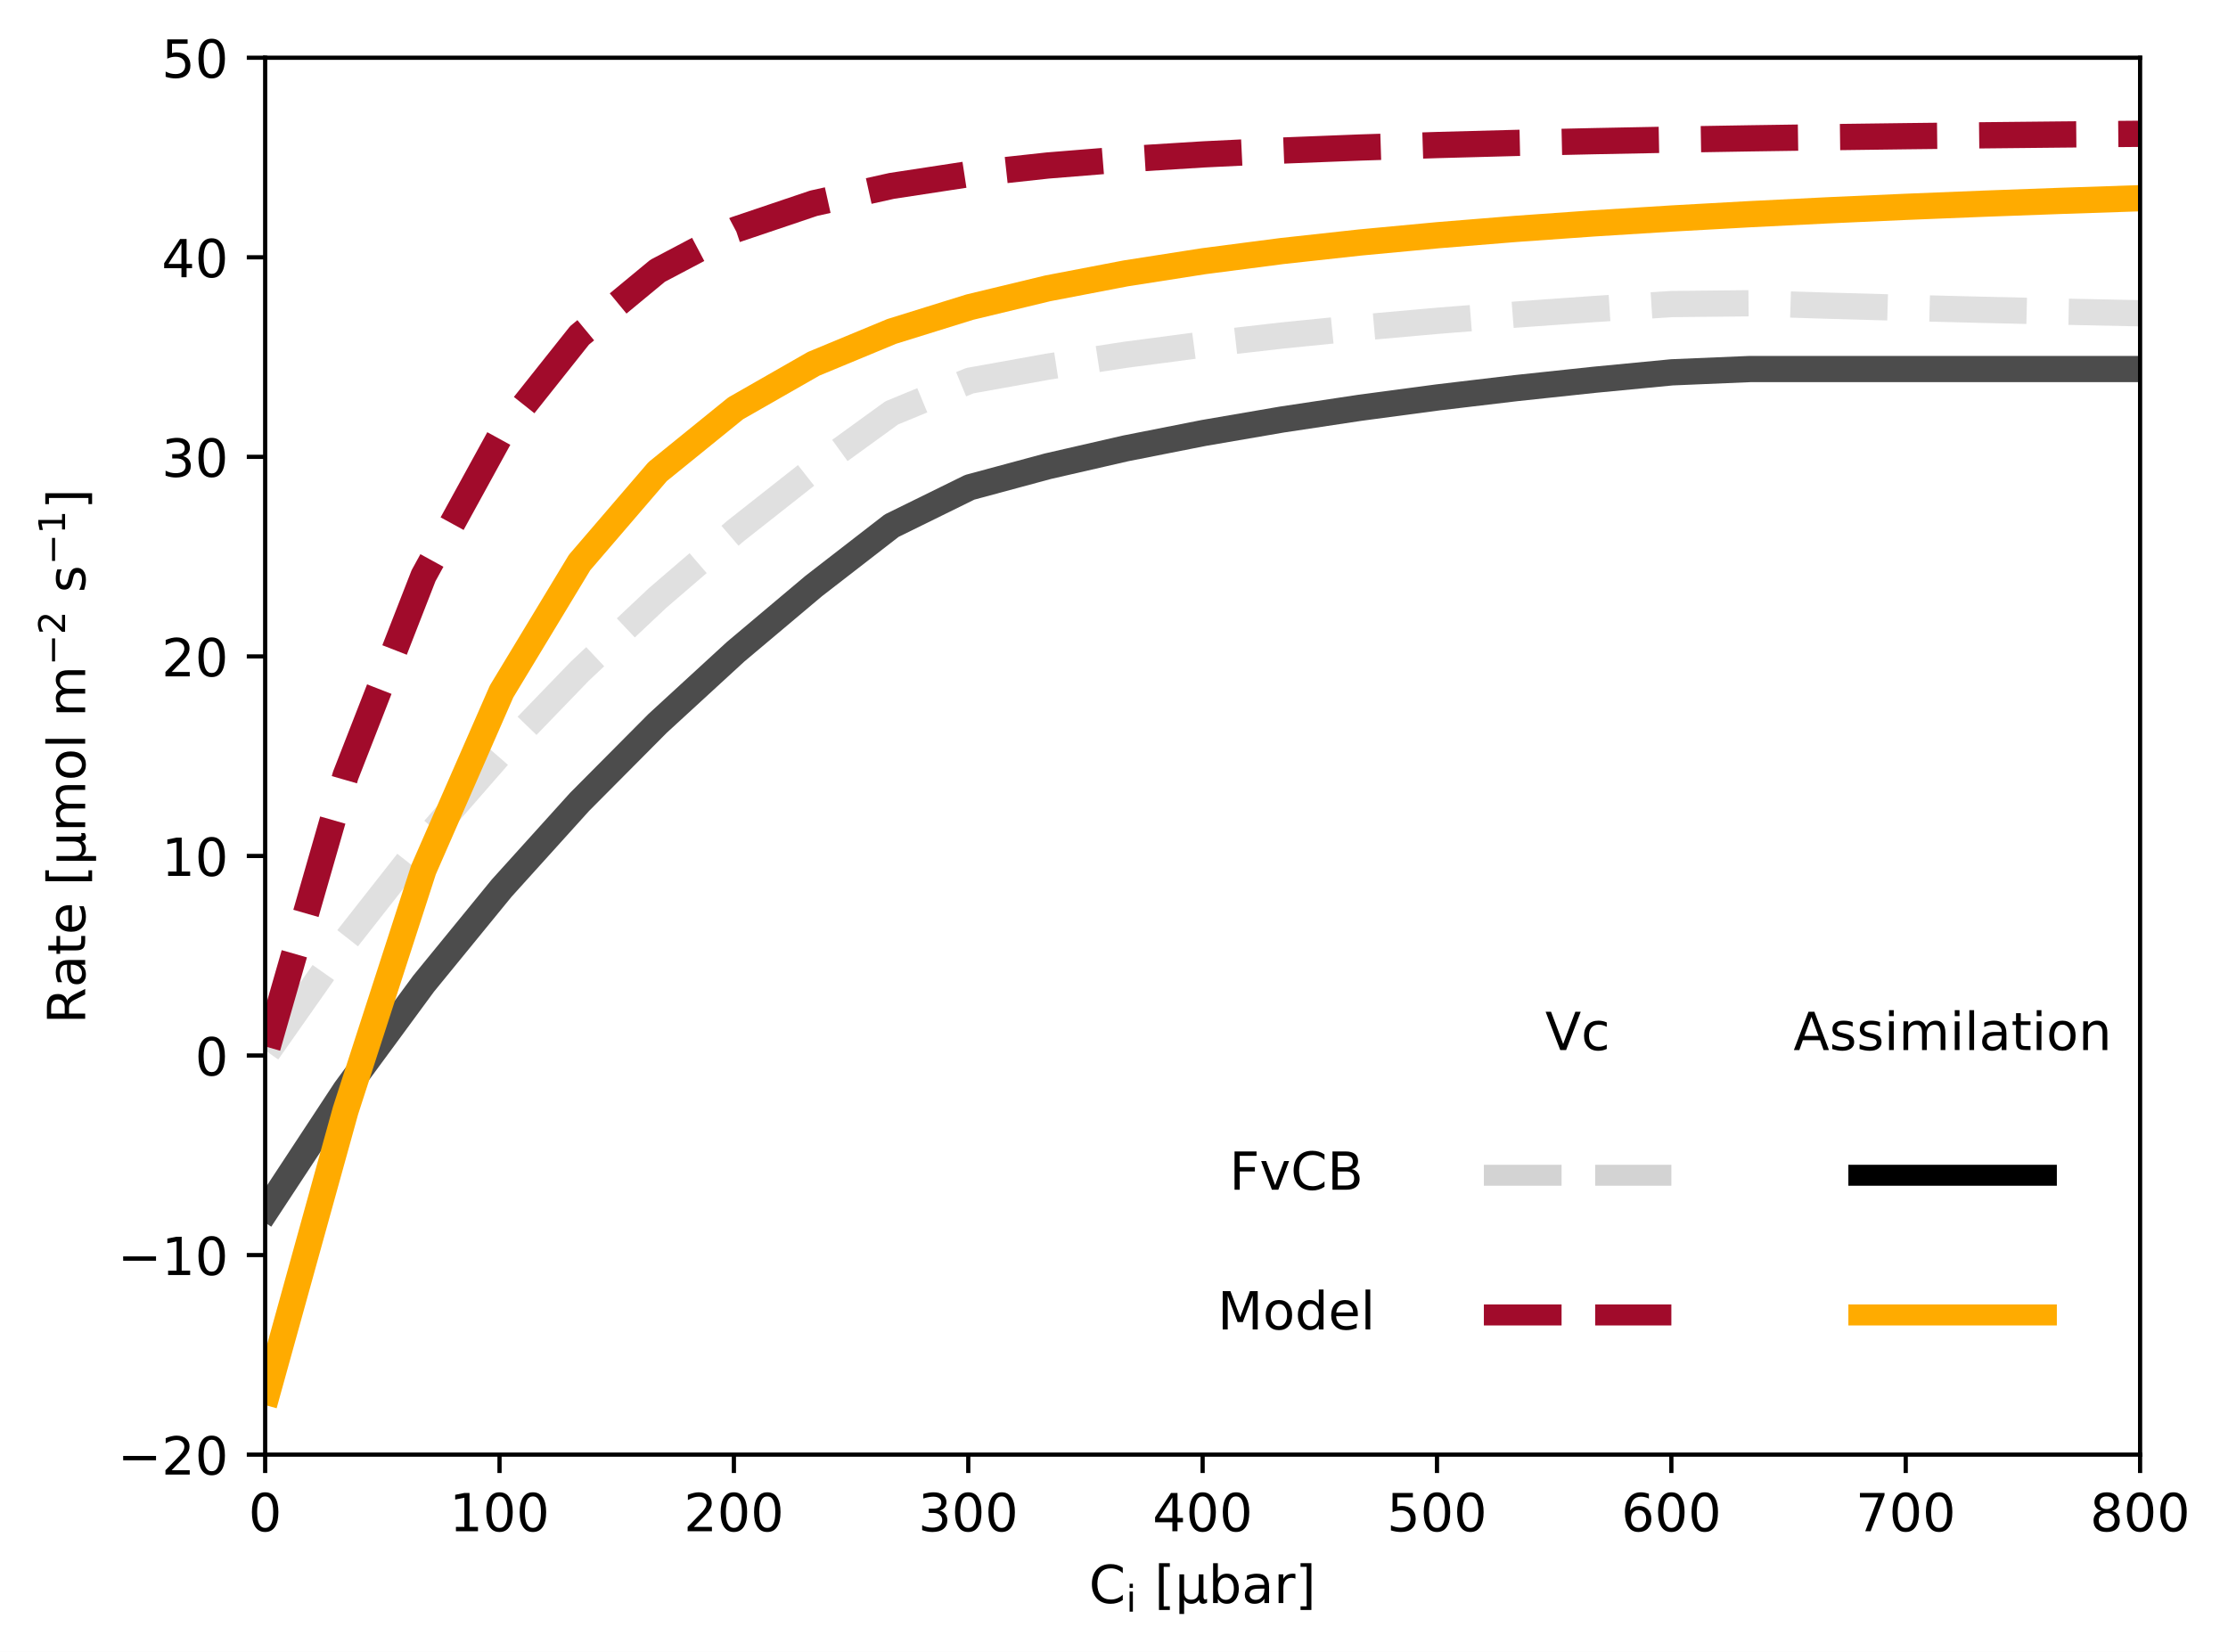
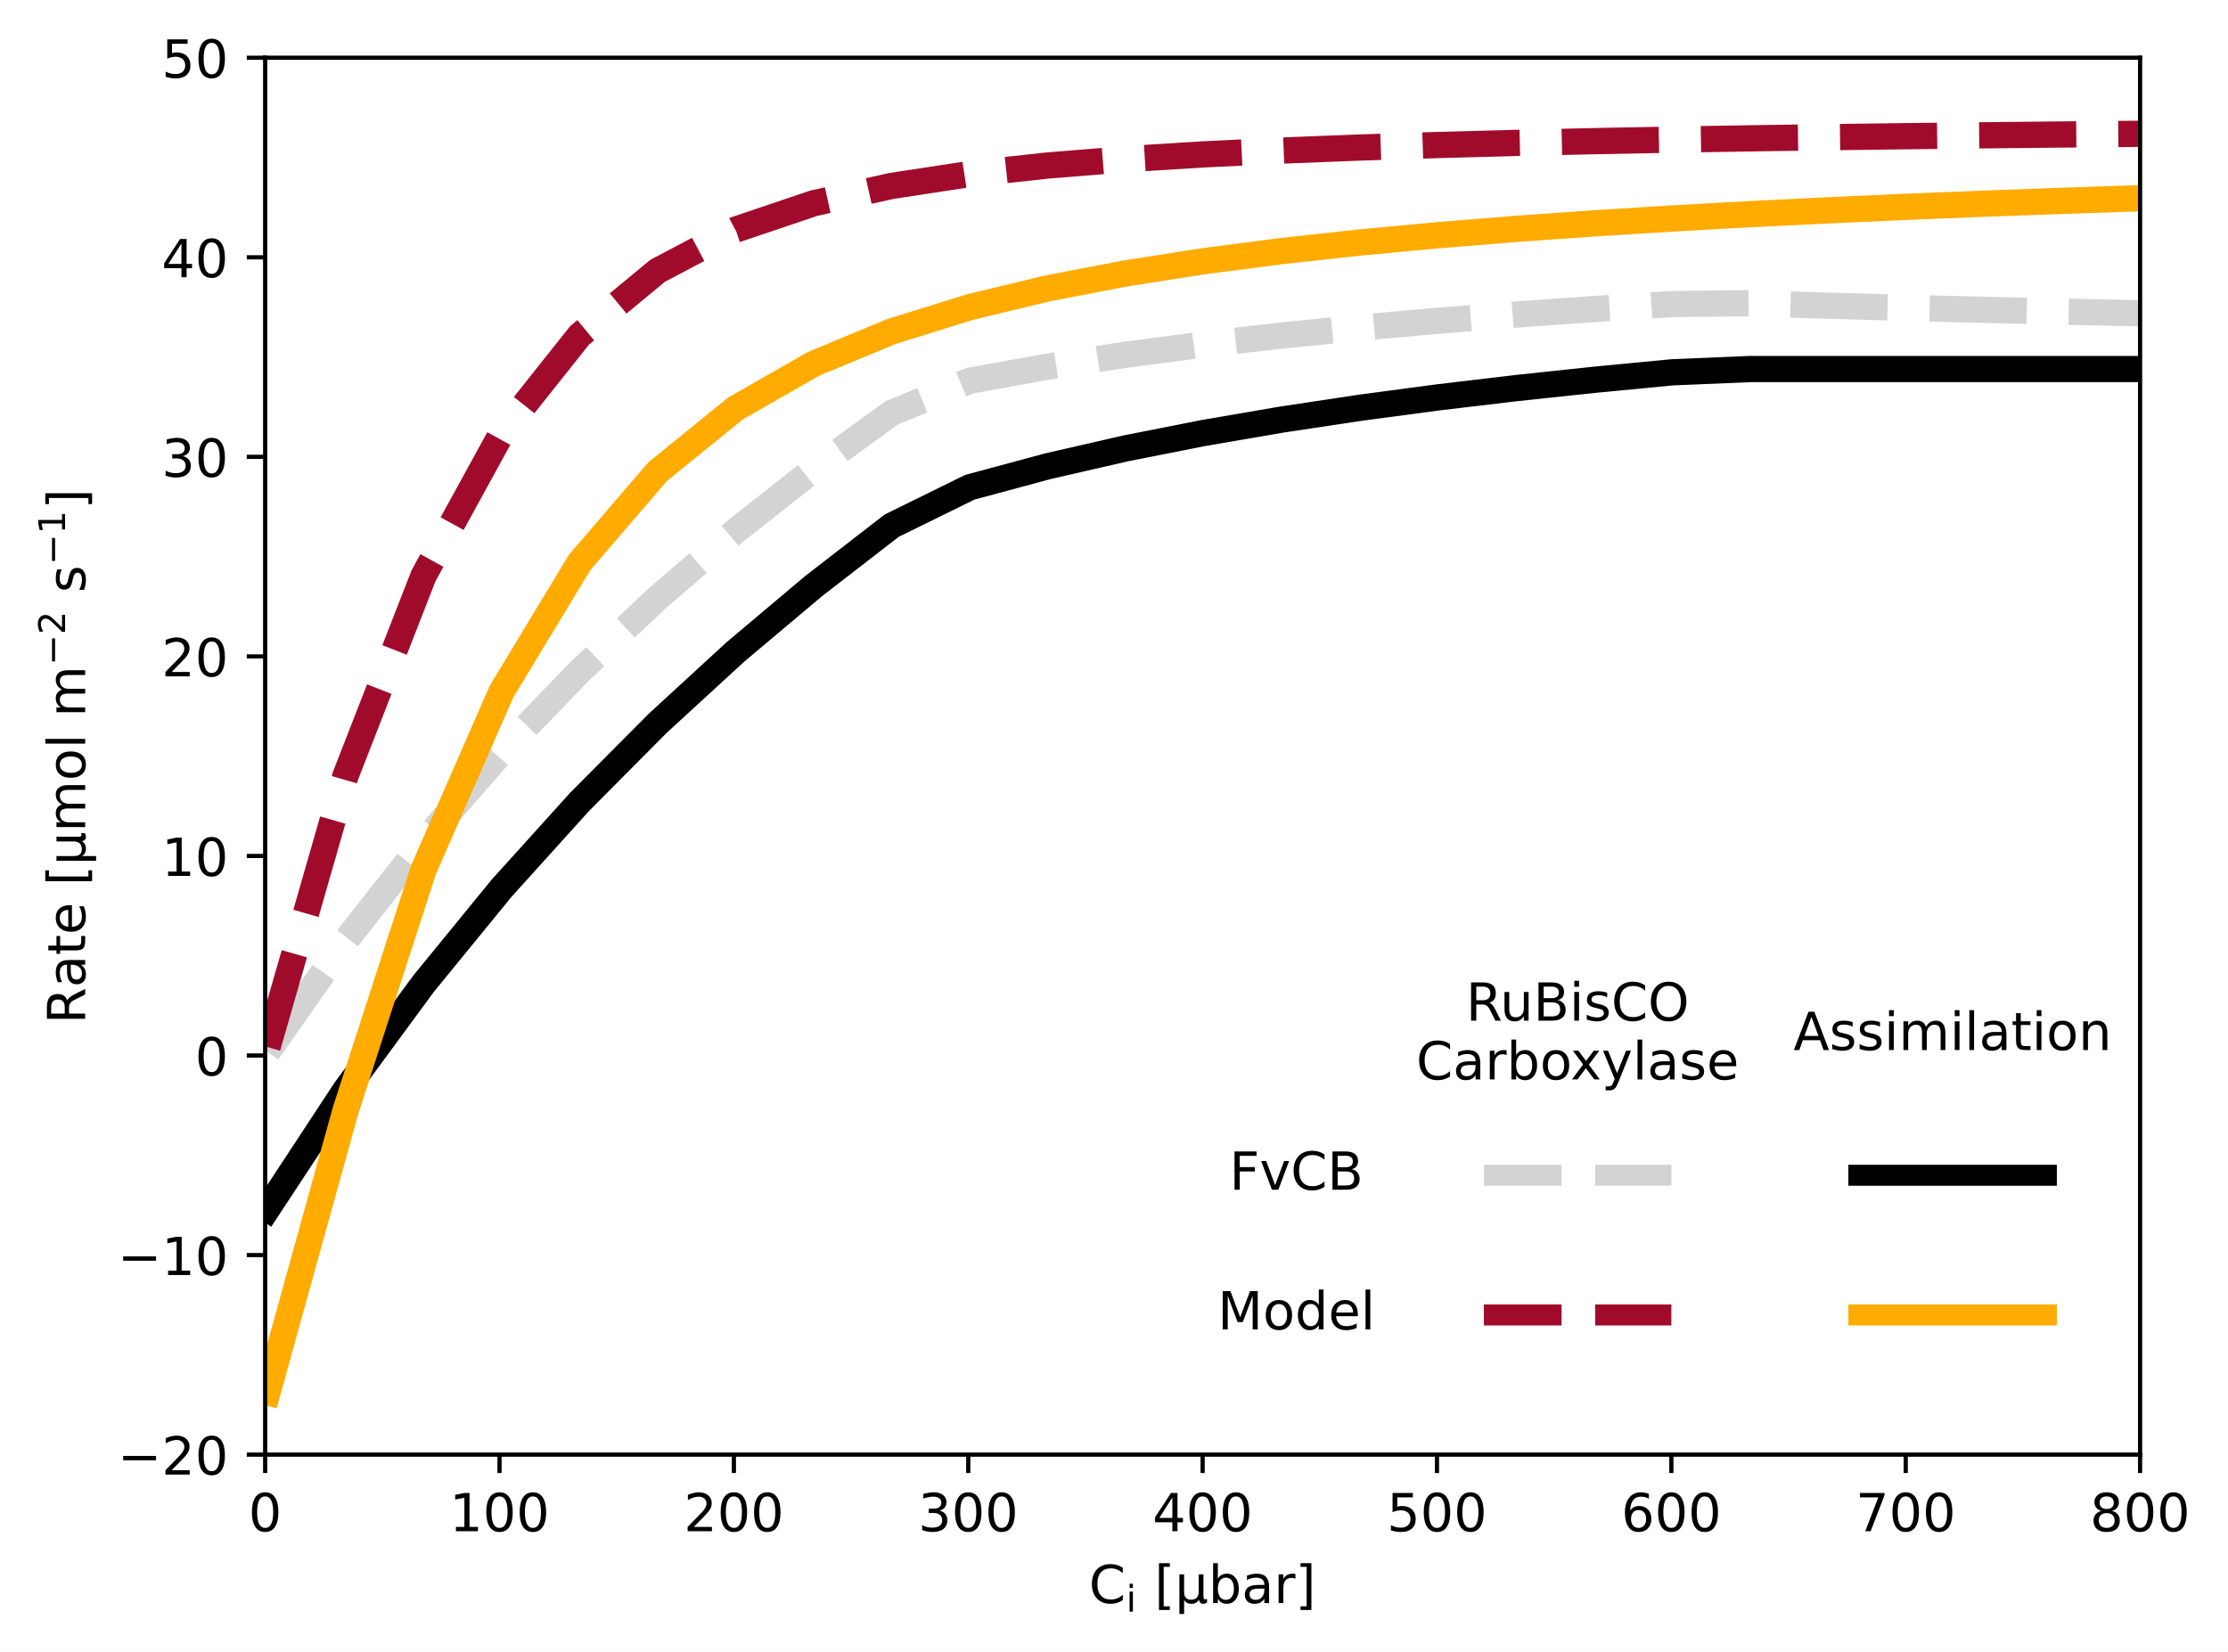
<svg xmlns="http://www.w3.org/2000/svg" xmlns:xlink="http://www.w3.org/1999/xlink" width="424.368pt" height="314.689pt" viewBox="0 0 424.368 314.689" version="1.1">
  <defs>
    <style type="text/css">*{stroke-linejoin: round; stroke-linecap: butt}</style>
  </defs>
  <g id="figure_1">
    <g id="patch_1">
      <path d="M 0 314.689  L 424.368 314.689  L 424.368 0  L 0 0  z " style="fill: #ffffff" />
    </g>
    <g id="axes_1">
      <g id="patch_2">
        <path d="M 50.505 277.111  L 407.625 277.111  L 407.625 10.999  L 50.505 10.999  z " style="fill: #ffffff" />
      </g>
      <g id="matplotlib.axis_1">
        <g id="xtick_1">
          <g id="line2d_1">
            <defs>
-               <path id="m1a1d7118ed" d="M 0 0  L 0 3.5  " style="stroke: #000000; stroke-width: 0.8" />
+               <path id="mf75a81e2a9" d="M 0 0  L 0 3.5  " style="stroke: #000000; stroke-width: 0.8" />
            </defs>
            <g>
-               <use xlink:href="#m1a1d7118ed" x="50.505" y="277.111" style="stroke: #000000; stroke-width: 0.8" />
+               <use xlink:href="#mf75a81e2a9" x="50.505" y="277.111" style="stroke: #000000; stroke-width: 0.8" />
            </g>
          </g>
          <g id="text_1">
            <g transform="translate(47.32344 291.7097) scale(0.1 -0.1)">
              <defs>
                <path id="DejaVuSans-30" d="M 2034 4250  Q 1547 4250 1301 3770  Q 1056 3291 1056 2328  Q 1056 1369 1301 889  Q 1547 409 2034 409  Q 2525 409 2770 889  Q 3016 1369 3016 2328  Q 3016 3291 2770 3770  Q 2525 4250 2034 4250  z M 2034 4750  Q 2819 4750 3233 4129  Q 3647 3509 3647 2328  Q 3647 1150 3233 529  Q 2819 -91 2034 -91  Q 1250 -91 836 529  Q 422 1150 422 2328  Q 422 3509 836 4129  Q 1250 4750 2034 4750  z " transform="scale(0.015625)" />
              </defs>
              <use xlink:href="#DejaVuSans-30" />
            </g>
          </g>
        </g>
        <g id="xtick_2">
          <g id="line2d_2">
            <g>
-               <use xlink:href="#m1a1d7118ed" x="95.145" y="277.111" style="stroke: #000000; stroke-width: 0.8" />
+               <use xlink:href="#mf75a81e2a9" x="95.145" y="277.111" style="stroke: #000000; stroke-width: 0.8" />
            </g>
          </g>
          <g id="text_2">
            <g transform="translate(85.60094 291.7097) scale(0.1 -0.1)">
              <defs>
                <path id="DejaVuSans-31" d="M 794 531  L 1825 531  L 1825 4091  L 703 3866  L 703 4441  L 1819 4666  L 2450 4666  L 2450 531  L 3481 531  L 3481 0  L 794 0  L 794 531  z " transform="scale(0.015625)" />
              </defs>
              <use xlink:href="#DejaVuSans-31" />
              <use xlink:href="#DejaVuSans-30" transform="translate(63.62305 0)" />
              <use xlink:href="#DejaVuSans-30" transform="translate(127.2461 0)" />
            </g>
          </g>
        </g>
        <g id="xtick_3">
          <g id="line2d_3">
            <g>
-               <use xlink:href="#m1a1d7118ed" x="139.785" y="277.111" style="stroke: #000000; stroke-width: 0.8" />
+               <use xlink:href="#mf75a81e2a9" x="139.785" y="277.111" style="stroke: #000000; stroke-width: 0.8" />
            </g>
          </g>
          <g id="text_3">
            <g transform="translate(130.2409 291.7097) scale(0.1 -0.1)">
              <defs>
                <path id="DejaVuSans-32" d="M 1228 531  L 3431 531  L 3431 0  L 469 0  L 469 531  Q 828 903 1448 1529  Q 2069 2156 2228 2338  Q 2531 2678 2651 2914  Q 2772 3150 2772 3378  Q 2772 3750 2511 3984  Q 2250 4219 1831 4219  Q 1534 4219 1204 4116  Q 875 4013 500 3803  L 500 4441  Q 881 4594 1212 4672  Q 1544 4750 1819 4750  Q 2544 4750 2975 4387  Q 3406 4025 3406 3419  Q 3406 3131 3298 2873  Q 3191 2616 2906 2266  Q 2828 2175 2409 1742  Q 1991 1309 1228 531  z " transform="scale(0.015625)" />
              </defs>
              <use xlink:href="#DejaVuSans-32" />
              <use xlink:href="#DejaVuSans-30" transform="translate(63.62305 0)" />
              <use xlink:href="#DejaVuSans-30" transform="translate(127.2461 0)" />
            </g>
          </g>
        </g>
        <g id="xtick_4">
          <g id="line2d_4">
            <g>
-               <use xlink:href="#m1a1d7118ed" x="184.425" y="277.111" style="stroke: #000000; stroke-width: 0.8" />
+               <use xlink:href="#mf75a81e2a9" x="184.425" y="277.111" style="stroke: #000000; stroke-width: 0.8" />
            </g>
          </g>
          <g id="text_4">
            <g transform="translate(174.8809 291.7097) scale(0.1 -0.1)">
              <defs>
                <path id="DejaVuSans-33" d="M 2597 2516  Q 3050 2419 3304 2112  Q 3559 1806 3559 1356  Q 3559 666 3084 287  Q 2609 -91 1734 -91  Q 1441 -91 1130 -33  Q 819 25 488 141  L 488 750  Q 750 597 1062 519  Q 1375 441 1716 441  Q 2309 441 2620 675  Q 2931 909 2931 1356  Q 2931 1769 2642 2001  Q 2353 2234 1838 2234  L 1294 2234  L 1294 2753  L 1863 2753  Q 2328 2753 2575 2939  Q 2822 3125 2822 3475  Q 2822 3834 2567 4026  Q 2313 4219 1838 4219  Q 1578 4219 1281 4162  Q 984 4106 628 3988  L 628 4550  Q 988 4650 1302 4700  Q 1616 4750 1894 4750  Q 2613 4750 3031 4423  Q 3450 4097 3450 3541  Q 3450 3153 3228 2886  Q 3006 2619 2597 2516  z " transform="scale(0.015625)" />
              </defs>
              <use xlink:href="#DejaVuSans-33" />
              <use xlink:href="#DejaVuSans-30" transform="translate(63.62305 0)" />
              <use xlink:href="#DejaVuSans-30" transform="translate(127.2461 0)" />
            </g>
          </g>
        </g>
        <g id="xtick_5">
          <g id="line2d_5">
            <g>
-               <use xlink:href="#m1a1d7118ed" x="229.065" y="277.111" style="stroke: #000000; stroke-width: 0.8" />
+               <use xlink:href="#mf75a81e2a9" x="229.065" y="277.111" style="stroke: #000000; stroke-width: 0.8" />
            </g>
          </g>
          <g id="text_5">
            <g transform="translate(219.5209 291.7097) scale(0.1 -0.1)">
              <defs>
                <path id="DejaVuSans-34" d="M 2419 4116  L 825 1625  L 2419 1625  L 2419 4116  z M 2253 4666  L 3047 4666  L 3047 1625  L 3713 1625  L 3713 1100  L 3047 1100  L 3047 0  L 2419 0  L 2419 1100  L 313 1100  L 313 1709  L 2253 4666  z " transform="scale(0.015625)" />
              </defs>
              <use xlink:href="#DejaVuSans-34" />
              <use xlink:href="#DejaVuSans-30" transform="translate(63.62305 0)" />
              <use xlink:href="#DejaVuSans-30" transform="translate(127.2461 0)" />
            </g>
          </g>
        </g>
        <g id="xtick_6">
          <g id="line2d_6">
            <g>
-               <use xlink:href="#m1a1d7118ed" x="273.705" y="277.111" style="stroke: #000000; stroke-width: 0.8" />
+               <use xlink:href="#mf75a81e2a9" x="273.705" y="277.111" style="stroke: #000000; stroke-width: 0.8" />
            </g>
          </g>
          <g id="text_6">
            <g transform="translate(264.1609 291.7097) scale(0.1 -0.1)">
              <defs>
                <path id="DejaVuSans-35" d="M 691 4666  L 3169 4666  L 3169 4134  L 1269 4134  L 1269 2991  Q 1406 3038 1543 3061  Q 1681 3084 1819 3084  Q 2600 3084 3056 2656  Q 3513 2228 3513 1497  Q 3513 744 3044 326  Q 2575 -91 1722 -91  Q 1428 -91 1123 -41  Q 819 9 494 109  L 494 744  Q 775 591 1075 516  Q 1375 441 1709 441  Q 2250 441 2565 725  Q 2881 1009 2881 1497  Q 2881 1984 2565 2268  Q 2250 2553 1709 2553  Q 1456 2553 1204 2497  Q 953 2441 691 2322  L 691 4666  z " transform="scale(0.015625)" />
              </defs>
              <use xlink:href="#DejaVuSans-35" />
              <use xlink:href="#DejaVuSans-30" transform="translate(63.62305 0)" />
              <use xlink:href="#DejaVuSans-30" transform="translate(127.2461 0)" />
            </g>
          </g>
        </g>
        <g id="xtick_7">
          <g id="line2d_7">
            <g>
-               <use xlink:href="#m1a1d7118ed" x="318.345" y="277.111" style="stroke: #000000; stroke-width: 0.8" />
+               <use xlink:href="#mf75a81e2a9" x="318.345" y="277.111" style="stroke: #000000; stroke-width: 0.8" />
            </g>
          </g>
          <g id="text_7">
            <g transform="translate(308.8009 291.7097) scale(0.1 -0.1)">
              <defs>
                <path id="DejaVuSans-36" d="M 2113 2584  Q 1688 2584 1439 2293  Q 1191 2003 1191 1497  Q 1191 994 1439 701  Q 1688 409 2113 409  Q 2538 409 2786 701  Q 3034 994 3034 1497  Q 3034 2003 2786 2293  Q 2538 2584 2113 2584  z M 3366 4563  L 3366 3988  Q 3128 4100 2886 4159  Q 2644 4219 2406 4219  Q 1781 4219 1451 3797  Q 1122 3375 1075 2522  Q 1259 2794 1537 2939  Q 1816 3084 2150 3084  Q 2853 3084 3261 2657  Q 3669 2231 3669 1497  Q 3669 778 3244 343  Q 2819 -91 2113 -91  Q 1303 -91 875 529  Q 447 1150 447 2328  Q 447 3434 972 4092  Q 1497 4750 2381 4750  Q 2619 4750 2861 4703  Q 3103 4656 3366 4563  z " transform="scale(0.015625)" />
              </defs>
              <use xlink:href="#DejaVuSans-36" />
              <use xlink:href="#DejaVuSans-30" transform="translate(63.62305 0)" />
              <use xlink:href="#DejaVuSans-30" transform="translate(127.2461 0)" />
            </g>
          </g>
        </g>
        <g id="xtick_8">
          <g id="line2d_8">
            <g>
-               <use xlink:href="#m1a1d7118ed" x="362.985" y="277.111" style="stroke: #000000; stroke-width: 0.8" />
+               <use xlink:href="#mf75a81e2a9" x="362.985" y="277.111" style="stroke: #000000; stroke-width: 0.8" />
            </g>
          </g>
          <g id="text_8">
            <g transform="translate(353.4409 291.7097) scale(0.1 -0.1)">
              <defs>
                <path id="DejaVuSans-37" d="M 525 4666  L 3525 4666  L 3525 4397  L 1831 0  L 1172 0  L 2766 4134  L 525 4134  L 525 4666  z " transform="scale(0.015625)" />
              </defs>
              <use xlink:href="#DejaVuSans-37" />
              <use xlink:href="#DejaVuSans-30" transform="translate(63.62305 0)" />
              <use xlink:href="#DejaVuSans-30" transform="translate(127.2461 0)" />
            </g>
          </g>
        </g>
        <g id="xtick_9">
          <g id="line2d_9">
            <g>
-               <use xlink:href="#m1a1d7118ed" x="407.625" y="277.111" style="stroke: #000000; stroke-width: 0.8" />
+               <use xlink:href="#mf75a81e2a9" x="407.625" y="277.111" style="stroke: #000000; stroke-width: 0.8" />
            </g>
          </g>
          <g id="text_9">
            <g transform="translate(398.0809 291.7097) scale(0.1 -0.1)">
              <defs>
                <path id="DejaVuSans-38" d="M 2034 2216  Q 1584 2216 1326 1975  Q 1069 1734 1069 1313  Q 1069 891 1326 650  Q 1584 409 2034 409  Q 2484 409 2743 651  Q 3003 894 3003 1313  Q 3003 1734 2745 1975  Q 2488 2216 2034 2216  z M 1403 2484  Q 997 2584 770 2862  Q 544 3141 544 3541  Q 544 4100 942 4425  Q 1341 4750 2034 4750  Q 2731 4750 3128 4425  Q 3525 4100 3525 3541  Q 3525 3141 3298 2862  Q 3072 2584 2669 2484  Q 3125 2378 3379 2068  Q 3634 1759 3634 1313  Q 3634 634 3220 271  Q 2806 -91 2034 -91  Q 1263 -91 848 271  Q 434 634 434 1313  Q 434 1759 690 2068  Q 947 2378 1403 2484  z M 1172 3481  Q 1172 3119 1398 2916  Q 1625 2713 2034 2713  Q 2441 2713 2670 2916  Q 2900 3119 2900 3481  Q 2900 3844 2670 4047  Q 2441 4250 2034 4250  Q 1625 4250 1398 4047  Q 1172 3844 1172 3481  z " transform="scale(0.015625)" />
              </defs>
              <use xlink:href="#DejaVuSans-38" />
              <use xlink:href="#DejaVuSans-30" transform="translate(63.62305 0)" />
              <use xlink:href="#DejaVuSans-30" transform="translate(127.2461 0)" />
            </g>
          </g>
        </g>
        <g id="text_10">
          <g transform="translate(207.4147 305.3893) scale(0.1 -0.1)">
            <defs>
              <path id="DejaVuSans-43" d="M 4122 4306  L 4122 3641  Q 3803 3938 3442 4084  Q 3081 4231 2675 4231  Q 1875 4231 1450 3742  Q 1025 3253 1025 2328  Q 1025 1406 1450 917  Q 1875 428 2675 428  Q 3081 428 3442 575  Q 3803 722 4122 1019  L 4122 359  Q 3791 134 3420 21  Q 3050 -91 2638 -91  Q 1578 -91 968 557  Q 359 1206 359 2328  Q 359 3453 968 4101  Q 1578 4750 2638 4750  Q 3056 4750 3426 4639  Q 3797 4528 4122 4306  z " transform="scale(0.015625)" />
              <path id="DejaVuSans-69" d="M 603 3500  L 1178 3500  L 1178 0  L 603 0  L 603 3500  z M 603 4863  L 1178 4863  L 1178 4134  L 603 4134  L 603 4863  z " transform="scale(0.015625)" />
              <path id="DejaVuSans-20" transform="scale(0.015625)" />
              <path id="DejaVuSans-5b" d="M 550 4863  L 1875 4863  L 1875 4416  L 1125 4416  L 1125 -397  L 1875 -397  L 1875 -844  L 550 -844  L 550 4863  z " transform="scale(0.015625)" />
              <path id="DejaVuSans-3bc" d="M 544 -1331  L 544 3500  L 1119 3500  L 1119 1325  Q 1119 872 1334 640  Q 1550 409 1972 409  Q 2434 409 2667 671  Q 2900 934 2900 1459  L 2900 3500  L 3475 3500  L 3475 806  Q 3475 619 3529 530  Q 3584 441 3700 441  Q 3728 441 3778 458  Q 3828 475 3916 513  L 3916 50  Q 3788 -22 3673 -56  Q 3559 -91 3450 -91  Q 3234 -91 3106 31  Q 2978 153 2931 403  Q 2775 156 2548 32  Q 2322 -91 2016 -91  Q 1697 -91 1473 31  Q 1250 153 1119 397  L 1119 -1331  L 544 -1331  z " transform="scale(0.015625)" />
              <path id="DejaVuSans-62" d="M 3116 1747  Q 3116 2381 2855 2742  Q 2594 3103 2138 3103  Q 1681 3103 1420 2742  Q 1159 2381 1159 1747  Q 1159 1113 1420 752  Q 1681 391 2138 391  Q 2594 391 2855 752  Q 3116 1113 3116 1747  z M 1159 2969  Q 1341 3281 1617 3432  Q 1894 3584 2278 3584  Q 2916 3584 3314 3078  Q 3713 2572 3713 1747  Q 3713 922 3314 415  Q 2916 -91 2278 -91  Q 1894 -91 1617 61  Q 1341 213 1159 525  L 1159 0  L 581 0  L 581 4863  L 1159 4863  L 1159 2969  z " transform="scale(0.015625)" />
              <path id="DejaVuSans-61" d="M 2194 1759  Q 1497 1759 1228 1600  Q 959 1441 959 1056  Q 959 750 1161 570  Q 1363 391 1709 391  Q 2188 391 2477 730  Q 2766 1069 2766 1631  L 2766 1759  L 2194 1759  z M 3341 1997  L 3341 0  L 2766 0  L 2766 531  Q 2569 213 2275 61  Q 1981 -91 1556 -91  Q 1019 -91 701 211  Q 384 513 384 1019  Q 384 1609 779 1909  Q 1175 2209 1959 2209  L 2766 2209  L 2766 2266  Q 2766 2663 2505 2880  Q 2244 3097 1772 3097  Q 1472 3097 1187 3025  Q 903 2953 641 2809  L 641 3341  Q 956 3463 1253 3523  Q 1550 3584 1831 3584  Q 2591 3584 2966 3190  Q 3341 2797 3341 1997  z " transform="scale(0.015625)" />
              <path id="DejaVuSans-72" d="M 2631 2963  Q 2534 3019 2420 3045  Q 2306 3072 2169 3072  Q 1681 3072 1420 2755  Q 1159 2438 1159 1844  L 1159 0  L 581 0  L 581 3500  L 1159 3500  L 1159 2956  Q 1341 3275 1631 3429  Q 1922 3584 2338 3584  Q 2397 3584 2469 3576  Q 2541 3569 2628 3553  L 2631 2963  z " transform="scale(0.015625)" />
              <path id="DejaVuSans-5d" d="M 1947 4863  L 1947 -844  L 622 -844  L 622 -397  L 1369 -397  L 1369 4416  L 622 4416  L 622 4863  L 1947 4863  z " transform="scale(0.015625)" />
            </defs>
            <use xlink:href="#DejaVuSans-43" transform="translate(0 0.015625)" />
            <use xlink:href="#DejaVuSans-69" transform="translate(70.78125 -16.39062) scale(0.7)" />
            <use xlink:href="#DejaVuSans-20" transform="translate(92.96387 0.015625)" />
            <use xlink:href="#DejaVuSans-5b" transform="translate(124.751 0.015625)" />
            <use xlink:href="#DejaVuSans-3bc" transform="translate(163.7646 0.015625)" />
            <use xlink:href="#DejaVuSans-62" transform="translate(227.3877 0.015625)" />
            <use xlink:href="#DejaVuSans-61" transform="translate(290.8643 0.015625)" />
            <use xlink:href="#DejaVuSans-72" transform="translate(352.1436 0.015625)" />
            <use xlink:href="#DejaVuSans-5d" transform="translate(393.2568 0.015625)" />
          </g>
        </g>
      </g>
      <g id="matplotlib.axis_2">
        <g id="ytick_1">
          <g id="line2d_10">
            <defs>
-               <path id="m69c7cd5709" d="M 0 0  L -3.5 0  " style="stroke: #000000; stroke-width: 0.8" />
+               <path id="m3446181270" d="M 0 0  L -3.5 0  " style="stroke: #000000; stroke-width: 0.8" />
            </defs>
            <g>
-               <use xlink:href="#m69c7cd5709" x="50.505" y="277.111" style="stroke: #000000; stroke-width: 0.8" />
+               <use xlink:href="#m3446181270" x="50.505" y="277.111" style="stroke: #000000; stroke-width: 0.8" />
            </g>
          </g>
          <g id="text_11">
            <g transform="translate(22.4 280.9104) scale(0.1 -0.1)">
              <defs>
                <path id="DejaVuSans-2212" d="M 678 2272  L 4684 2272  L 4684 1741  L 678 1741  L 678 2272  z " transform="scale(0.015625)" />
              </defs>
              <use xlink:href="#DejaVuSans-2212" />
              <use xlink:href="#DejaVuSans-32" transform="translate(83.78906 0)" />
              <use xlink:href="#DejaVuSans-30" transform="translate(147.4121 0)" />
            </g>
          </g>
        </g>
        <g id="ytick_2">
          <g id="line2d_11">
            <g>
-               <use xlink:href="#m69c7cd5709" x="50.505" y="239.095" style="stroke: #000000; stroke-width: 0.8" />
+               <use xlink:href="#m3446181270" x="50.505" y="239.095" style="stroke: #000000; stroke-width: 0.8" />
            </g>
          </g>
          <g id="text_12">
            <g transform="translate(22.4 242.8944) scale(0.1 -0.1)">
              <use xlink:href="#DejaVuSans-2212" />
              <use xlink:href="#DejaVuSans-31" transform="translate(83.78906 0)" />
              <use xlink:href="#DejaVuSans-30" transform="translate(147.4121 0)" />
            </g>
          </g>
        </g>
        <g id="ytick_3">
          <g id="line2d_12">
            <g>
-               <use xlink:href="#m69c7cd5709" x="50.505" y="201.079" style="stroke: #000000; stroke-width: 0.8" />
+               <use xlink:href="#m3446181270" x="50.505" y="201.079" style="stroke: #000000; stroke-width: 0.8" />
            </g>
          </g>
          <g id="text_13">
            <g transform="translate(37.14219 204.8784) scale(0.1 -0.1)">
              <use xlink:href="#DejaVuSans-30" />
            </g>
          </g>
        </g>
        <g id="ytick_4">
          <g id="line2d_13">
            <g>
-               <use xlink:href="#m69c7cd5709" x="50.505" y="163.063" style="stroke: #000000; stroke-width: 0.8" />
+               <use xlink:href="#m3446181270" x="50.505" y="163.063" style="stroke: #000000; stroke-width: 0.8" />
            </g>
          </g>
          <g id="text_14">
            <g transform="translate(30.77969 166.8624) scale(0.1 -0.1)">
              <use xlink:href="#DejaVuSans-31" />
              <use xlink:href="#DejaVuSans-30" transform="translate(63.62305 0)" />
            </g>
          </g>
        </g>
        <g id="ytick_5">
          <g id="line2d_14">
            <g>
-               <use xlink:href="#m69c7cd5709" x="50.505" y="125.047" style="stroke: #000000; stroke-width: 0.8" />
+               <use xlink:href="#m3446181270" x="50.505" y="125.047" style="stroke: #000000; stroke-width: 0.8" />
            </g>
          </g>
          <g id="text_15">
            <g transform="translate(30.77969 128.8464) scale(0.1 -0.1)">
              <use xlink:href="#DejaVuSans-32" />
              <use xlink:href="#DejaVuSans-30" transform="translate(63.62305 0)" />
            </g>
          </g>
        </g>
        <g id="ytick_6">
          <g id="line2d_15">
            <g>
-               <use xlink:href="#m69c7cd5709" x="50.505" y="87.031" style="stroke: #000000; stroke-width: 0.8" />
+               <use xlink:href="#m3446181270" x="50.505" y="87.031" style="stroke: #000000; stroke-width: 0.8" />
            </g>
          </g>
          <g id="text_16">
            <g transform="translate(30.77969 90.83044) scale(0.1 -0.1)">
              <use xlink:href="#DejaVuSans-33" />
              <use xlink:href="#DejaVuSans-30" transform="translate(63.62305 0)" />
            </g>
          </g>
        </g>
        <g id="ytick_7">
          <g id="line2d_16">
            <g>
-               <use xlink:href="#m69c7cd5709" x="50.505" y="49.015" style="stroke: #000000; stroke-width: 0.8" />
+               <use xlink:href="#m3446181270" x="50.505" y="49.015" style="stroke: #000000; stroke-width: 0.8" />
            </g>
          </g>
          <g id="text_17">
            <g transform="translate(30.77969 52.81444) scale(0.1 -0.1)">
              <use xlink:href="#DejaVuSans-34" />
              <use xlink:href="#DejaVuSans-30" transform="translate(63.62305 0)" />
            </g>
          </g>
        </g>
        <g id="ytick_8">
          <g id="line2d_17">
            <g>
-               <use xlink:href="#m69c7cd5709" x="50.505" y="10.999" style="stroke: #000000; stroke-width: 0.8" />
+               <use xlink:href="#m3446181270" x="50.505" y="10.999" style="stroke: #000000; stroke-width: 0.8" />
            </g>
          </g>
          <g id="text_18">
            <g transform="translate(30.77969 14.79844) scale(0.1 -0.1)">
              <use xlink:href="#DejaVuSans-35" />
              <use xlink:href="#DejaVuSans-30" transform="translate(63.62305 0)" />
            </g>
          </g>
        </g>
        <g id="text_19">
          <g transform="translate(16.3 195.0552) rotate(-90) scale(0.1 -0.1)">
            <defs>
              <path id="DejaVuSans-52" d="M 2841 2188  Q 3044 2119 3236 1894  Q 3428 1669 3622 1275  L 4263 0  L 3584 0  L 2988 1197  Q 2756 1666 2539 1819  Q 2322 1972 1947 1972  L 1259 1972  L 1259 0  L 628 0  L 628 4666  L 2053 4666  Q 2853 4666 3247 4331  Q 3641 3997 3641 3322  Q 3641 2881 3436 2590  Q 3231 2300 2841 2188  z M 1259 4147  L 1259 2491  L 2053 2491  Q 2509 2491 2742 2702  Q 2975 2913 2975 3322  Q 2975 3731 2742 3939  Q 2509 4147 2053 4147  L 1259 4147  z " transform="scale(0.015625)" />
              <path id="DejaVuSans-74" d="M 1172 4494  L 1172 3500  L 2356 3500  L 2356 3053  L 1172 3053  L 1172 1153  Q 1172 725 1289 603  Q 1406 481 1766 481  L 2356 481  L 2356 0  L 1766 0  Q 1100 0 847 248  Q 594 497 594 1153  L 594 3053  L 172 3053  L 172 3500  L 594 3500  L 594 4494  L 1172 4494  z " transform="scale(0.015625)" />
              <path id="DejaVuSans-65" d="M 3597 1894  L 3597 1613  L 953 1613  Q 991 1019 1311 708  Q 1631 397 2203 397  Q 2534 397 2845 478  Q 3156 559 3463 722  L 3463 178  Q 3153 47 2828 -22  Q 2503 -91 2169 -91  Q 1331 -91 842 396  Q 353 884 353 1716  Q 353 2575 817 3079  Q 1281 3584 2069 3584  Q 2775 3584 3186 3129  Q 3597 2675 3597 1894  z M 3022 2063  Q 3016 2534 2758 2815  Q 2500 3097 2075 3097  Q 1594 3097 1305 2825  Q 1016 2553 972 2059  L 3022 2063  z " transform="scale(0.015625)" />
              <path id="DejaVuSans-6d" d="M 3328 2828  Q 3544 3216 3844 3400  Q 4144 3584 4550 3584  Q 5097 3584 5394 3201  Q 5691 2819 5691 2113  L 5691 0  L 5113 0  L 5113 2094  Q 5113 2597 4934 2840  Q 4756 3084 4391 3084  Q 3944 3084 3684 2787  Q 3425 2491 3425 1978  L 3425 0  L 2847 0  L 2847 2094  Q 2847 2600 2669 2842  Q 2491 3084 2119 3084  Q 1678 3084 1418 2786  Q 1159 2488 1159 1978  L 1159 0  L 581 0  L 581 3500  L 1159 3500  L 1159 2956  Q 1356 3278 1631 3431  Q 1906 3584 2284 3584  Q 2666 3584 2933 3390  Q 3200 3197 3328 2828  z " transform="scale(0.015625)" />
              <path id="DejaVuSans-6f" d="M 1959 3097  Q 1497 3097 1228 2736  Q 959 2375 959 1747  Q 959 1119 1226 758  Q 1494 397 1959 397  Q 2419 397 2687 759  Q 2956 1122 2956 1747  Q 2956 2369 2687 2733  Q 2419 3097 1959 3097  z M 1959 3584  Q 2709 3584 3137 3096  Q 3566 2609 3566 1747  Q 3566 888 3137 398  Q 2709 -91 1959 -91  Q 1206 -91 779 398  Q 353 888 353 1747  Q 353 2609 779 3096  Q 1206 3584 1959 3584  z " transform="scale(0.015625)" />
              <path id="DejaVuSans-6c" d="M 603 4863  L 1178 4863  L 1178 0  L 603 0  L 603 4863  z " transform="scale(0.015625)" />
              <path id="DejaVuSans-73" d="M 2834 3397  L 2834 2853  Q 2591 2978 2328 3040  Q 2066 3103 1784 3103  Q 1356 3103 1142 2972  Q 928 2841 928 2578  Q 928 2378 1081 2264  Q 1234 2150 1697 2047  L 1894 2003  Q 2506 1872 2764 1633  Q 3022 1394 3022 966  Q 3022 478 2636 193  Q 2250 -91 1575 -91  Q 1294 -91 989 -36  Q 684 19 347 128  L 347 722  Q 666 556 975 473  Q 1284 391 1588 391  Q 1994 391 2212 530  Q 2431 669 2431 922  Q 2431 1156 2273 1281  Q 2116 1406 1581 1522  L 1381 1569  Q 847 1681 609 1914  Q 372 2147 372 2553  Q 372 3047 722 3315  Q 1072 3584 1716 3584  Q 2034 3584 2315 3537  Q 2597 3491 2834 3397  z " transform="scale(0.015625)" />
            </defs>
            <use xlink:href="#DejaVuSans-52" transform="translate(0 0.765625)" />
            <use xlink:href="#DejaVuSans-61" transform="translate(69.48242 0.765625)" />
            <use xlink:href="#DejaVuSans-74" transform="translate(130.7617 0.765625)" />
            <use xlink:href="#DejaVuSans-65" transform="translate(169.9707 0.765625)" />
            <use xlink:href="#DejaVuSans-20" transform="translate(231.4941 0.765625)" />
            <use xlink:href="#DejaVuSans-5b" transform="translate(263.2812 0.765625)" />
            <use xlink:href="#DejaVuSans-3bc" transform="translate(302.2949 0.765625)" />
            <use xlink:href="#DejaVuSans-6d" transform="translate(365.918 0.765625)" />
            <use xlink:href="#DejaVuSans-6f" transform="translate(463.3301 0.765625)" />
            <use xlink:href="#DejaVuSans-6c" transform="translate(524.5117 0.765625)" />
            <use xlink:href="#DejaVuSans-6d" transform="translate(584.7653 0.765625)" />
            <use xlink:href="#DejaVuSans-2212" transform="translate(683.1344 39.04688) scale(0.7)" />
            <use xlink:href="#DejaVuSans-32" transform="translate(741.7868 39.04688) scale(0.7)" />
            <use xlink:href="#DejaVuSans-73" transform="translate(821.5277 0.765625)" />
            <use xlink:href="#DejaVuSans-2212" transform="translate(874.5843 39.04688) scale(0.7)" />
            <use xlink:href="#DejaVuSans-31" transform="translate(933.2367 39.04688) scale(0.7)" />
            <use xlink:href="#DejaVuSans-5d" transform="translate(980.5072 0.765625)" />
          </g>
        </g>
      </g>
      <g id="line2d_18">
-         <path d="M 50.951 230.231  L 65.812 207.624  L 80.674 187.404  L 95.535 169.212  L 110.397 152.758  L 125.258 137.804  L 140.119 124.155  L 154.981 111.645  L 169.842 100.139  L 184.704 92.832  L 199.565 88.822  L 214.426 85.413  L 229.288 82.479  L 244.149 79.927  L 259.011 77.688  L 273.872 75.706  L 288.733 73.941  L 303.595 72.358  L 318.456 70.93  L 333.318 70.304  L 348.179 70.304  L 363.04 70.304  L 377.902 70.304  L 392.763 70.304  L 407.625 70.304  " clip-path="url(#p4df5ef3cc8)" style="fill: none; stroke: #000000; stroke-opacity: 0.7; stroke-width: 5; stroke-linecap: square" />
+         <path d="M 50.951 230.231  L 65.812 207.624  L 80.674 187.404  L 95.535 169.212  L 110.397 152.758  L 125.258 137.804  L 140.119 124.155  L 154.981 111.645  L 169.842 100.139  L 184.704 92.832  L 199.565 88.822  L 214.426 85.413  L 229.288 82.479  L 244.149 79.927  L 259.011 77.688  L 273.872 75.706  L 288.733 73.941  L 303.595 72.358  L 318.456 70.93  L 333.318 70.304  L 348.179 70.304  L 363.04 70.304  L 377.902 70.304  L 392.763 70.304  L 407.625 70.304  " clip-path="url(#pc4b35bf5d5)" style="fill: none; stroke: #000000; stroke-width: 5; stroke-linecap: square" />
      </g>
      <g id="line2d_19">
-         <path d="M 50.951 200.405  L 65.812 179.248  L 80.674 160.326  L 95.535 143.302  L 110.397 127.904  L 125.258 113.91  L 140.119 101.136  L 154.981 89.429  L 169.842 78.662  L 184.704 72.524  L 199.565 69.851  L 214.426 67.578  L 229.288 65.622  L 244.149 63.921  L 259.011 62.428  L 273.872 61.107  L 288.733 59.93  L 303.595 58.875  L 318.456 57.923  L 333.318 57.771  L 348.179 58.234  L 363.04 58.65  L 377.902 59.026  L 392.763 59.368  L 407.625 59.68  " clip-path="url(#p4df5ef3cc8)" style="fill: none; stroke-dasharray: 18.5,8; stroke-dashoffset: 0; stroke: #d3d3d3; stroke-opacity: 0.7; stroke-width: 5" />
+         <path d="M 50.951 200.405  L 65.812 179.248  L 80.674 160.326  L 95.535 143.302  L 110.397 127.904  L 125.258 113.91  L 140.119 101.136  L 154.981 89.429  L 169.842 78.662  L 184.704 72.524  L 199.565 69.851  L 214.426 67.578  L 229.288 65.622  L 244.149 63.921  L 259.011 62.428  L 273.872 61.107  L 288.733 59.93  L 303.595 58.875  L 318.456 57.923  L 333.318 57.771  L 348.179 58.234  L 363.04 58.65  L 377.902 59.026  L 392.763 59.368  L 407.625 59.68  " clip-path="url(#pc4b35bf5d5)" style="fill: none; stroke-dasharray: 18.5,8; stroke-dashoffset: 0; stroke: #d3d3d3; stroke-width: 5" />
      </g>
      <g id="line2d_20">
-         <path d="M 50.951 199.475  L 65.812 147.773  L 80.674 109.671  L 95.535 82.578  L 110.397 63.882  L 125.258 51.587  L 140.119 43.741  L 154.981 38.721  L 169.842 35.415  L 184.704 33.148  L 199.565 31.529  L 214.426 30.328  L 229.288 29.408  L 244.149 28.685  L 259.011 28.103  L 273.872 27.626  L 288.733 27.228  L 303.595 26.891  L 318.456 26.603  L 333.318 26.354  L 348.179 26.136  L 363.04 25.945  L 377.902 25.775  L 392.763 25.623  L 407.625 25.487  " clip-path="url(#p4df5ef3cc8)" style="fill: none; stroke-dasharray: 18.5,8; stroke-dashoffset: 0; stroke: #a10b2b; stroke-width: 5" />
+         <path d="M 50.951 199.475  L 65.812 147.773  L 80.674 109.671  L 95.535 82.578  L 110.397 63.882  L 125.258 51.587  L 140.119 43.741  L 154.981 38.721  L 169.842 35.415  L 184.704 33.148  L 199.565 31.529  L 214.426 30.328  L 229.288 29.408  L 244.149 28.685  L 259.011 28.103  L 273.872 27.626  L 288.733 27.228  L 303.595 26.891  L 318.456 26.603  L 333.318 26.354  L 348.179 26.136  L 363.04 25.945  L 377.902 25.775  L 392.763 25.623  L 407.625 25.487  " clip-path="url(#pc4b35bf5d5)" style="fill: none; stroke-dasharray: 18.5,8; stroke-dashoffset: 0; stroke: #a10b2b; stroke-width: 5" />
      </g>
      <g id="line2d_21">
-         <path d="M 50.951 265.2  L 65.812 211.578  L 80.674 165.68  L 95.535 131.724  L 110.397 107.155  L 125.258 89.847  L 140.119 77.795  L 154.981 69.3  L 169.842 63.137  L 184.704 58.512  L 199.565 54.93  L 214.426 52.078  L 229.288 49.755  L 244.149 47.827  L 259.011 46.2  L 273.872 44.808  L 288.733 43.604  L 303.595 42.552  L 318.456 41.625  L 333.318 40.801  L 348.179 40.064  L 363.04 39.402  L 377.902 38.803  L 392.763 38.258  L 407.625 37.761  " clip-path="url(#p4df5ef3cc8)" style="fill: none; stroke: #ffab00; stroke-width: 5; stroke-linecap: square" />
+         <path d="M 50.951 265.2  L 65.812 211.578  L 80.674 165.68  L 95.535 131.724  L 110.397 107.155  L 125.258 89.847  L 140.119 77.795  L 154.981 69.3  L 169.842 63.137  L 184.704 58.512  L 199.565 54.93  L 214.426 52.078  L 229.288 49.755  L 244.149 47.827  L 259.011 46.2  L 273.872 44.808  L 288.733 43.604  L 303.595 42.552  L 318.456 41.625  L 333.318 40.801  L 348.179 40.064  L 363.04 39.402  L 377.902 38.803  L 392.763 38.258  L 407.625 37.761  " clip-path="url(#pc4b35bf5d5)" style="fill: none; stroke: #ffab00; stroke-width: 5; stroke-linecap: square" />
      </g>
      <g id="line2d_22">
-         <path d="M 282.633 223.889  L 318.345 223.889  " clip-path="url(#p4df5ef3cc8)" style="fill: none; stroke-dasharray: 14.8,6.4; stroke-dashoffset: 0; stroke: #d3d3d3; stroke-width: 4" />
+         <path d="M 282.633 223.889  L 318.345 223.889  " clip-path="url(#pc4b35bf5d5)" style="fill: none; stroke-dasharray: 14.8,6.4; stroke-dashoffset: 0; stroke: #d3d3d3; stroke-width: 4" />
      </g>
      <g id="line2d_23">
-         <path d="M 354.057 223.889  L 389.769 223.889  " clip-path="url(#p4df5ef3cc8)" style="fill: none; stroke: #000000; stroke-width: 4; stroke-linecap: square" />
+         <path d="M 354.057 223.889  L 389.769 223.889  " clip-path="url(#pc4b35bf5d5)" style="fill: none; stroke: #000000; stroke-width: 4; stroke-linecap: square" />
      </g>
      <g id="line2d_24">
-         <path d="M 282.633 250.5  L 318.345 250.5  " clip-path="url(#p4df5ef3cc8)" style="fill: none; stroke-dasharray: 14.8,6.4; stroke-dashoffset: 0; stroke: #a10b2b; stroke-width: 4" />
+         <path d="M 282.633 250.5  L 318.345 250.5  " clip-path="url(#pc4b35bf5d5)" style="fill: none; stroke-dasharray: 14.8,6.4; stroke-dashoffset: 0; stroke: #a10b2b; stroke-width: 4" />
      </g>
      <g id="line2d_25">
-         <path d="M 354.057 250.5  L 389.769 250.5  " clip-path="url(#p4df5ef3cc8)" style="fill: none; stroke: #ffab00; stroke-width: 4; stroke-linecap: square" />
+         <path d="M 354.057 250.5  L 389.769 250.5  " clip-path="url(#pc4b35bf5d5)" style="fill: none; stroke: #ffab00; stroke-width: 4; stroke-linecap: square" />
      </g>
      <g id="patch_3">
        <path d="M 50.505 277.111  L 50.505 10.999  " style="fill: none; stroke: #000000; stroke-width: 0.8; stroke-linejoin: miter; stroke-linecap: square" />
      </g>
      <g id="patch_4">
        <path d="M 407.625 277.111  L 407.625 10.999  " style="fill: none; stroke: #000000; stroke-width: 0.8; stroke-linejoin: miter; stroke-linecap: square" />
      </g>
      <g id="patch_5">
        <path d="M 50.505 277.111  L 407.625 277.111  " style="fill: none; stroke: #000000; stroke-width: 0.8; stroke-linejoin: miter; stroke-linecap: square" />
      </g>
      <g id="patch_6">
        <path d="M 50.505 10.999  L 407.625 10.999  " style="fill: none; stroke: #000000; stroke-width: 0.8; stroke-linejoin: miter; stroke-linecap: square" />
      </g>
      <g id="text_20">
-         <g transform="translate(294.3192 200.037) scale(0.1 -0.1)">
+         <g transform="translate(279.2192 194.4381) scale(0.1 -0.1)">
          <defs>
-             <path id="DejaVuSans-56" d="M 1831 0  L 50 4666  L 709 4666  L 2188 738  L 3669 4666  L 4325 4666  L 2547 0  L 1831 0  z " transform="scale(0.015625)" />
-             <path id="DejaVuSans-63" d="M 3122 3366  L 3122 2828  Q 2878 2963 2633 3030  Q 2388 3097 2138 3097  Q 1578 3097 1268 2742  Q 959 2388 959 1747  Q 959 1106 1268 751  Q 1578 397 2138 397  Q 2388 397 2633 464  Q 2878 531 3122 666  L 3122 134  Q 2881 22 2623 -34  Q 2366 -91 2075 -91  Q 1284 -91 818 406  Q 353 903 353 1747  Q 353 2603 823 3093  Q 1294 3584 2113 3584  Q 2378 3584 2631 3529  Q 2884 3475 3122 3366  z " transform="scale(0.015625)" />
+             <path id="DejaVuSans-75" d="M 544 1381  L 544 3500  L 1119 3500  L 1119 1403  Q 1119 906 1312 657  Q 1506 409 1894 409  Q 2359 409 2629 706  Q 2900 1003 2900 1516  L 2900 3500  L 3475 3500  L 3475 0  L 2900 0  L 2900 538  Q 2691 219 2414 64  Q 2138 -91 1772 -91  Q 1169 -91 856 284  Q 544 659 544 1381  z M 1991 3584  L 1991 3584  z " transform="scale(0.015625)" />
+             <path id="DejaVuSans-42" d="M 1259 2228  L 1259 519  L 2272 519  Q 2781 519 3026 730  Q 3272 941 3272 1375  Q 3272 1813 3026 2020  Q 2781 2228 2272 2228  L 1259 2228  z M 1259 4147  L 1259 2741  L 2194 2741  Q 2656 2741 2882 2914  Q 3109 3088 3109 3444  Q 3109 3797 2882 3972  Q 2656 4147 2194 4147  L 1259 4147  z M 628 4666  L 2241 4666  Q 2963 4666 3353 4366  Q 3744 4066 3744 3513  Q 3744 3084 3544 2831  Q 3344 2578 2956 2516  Q 3422 2416 3680 2098  Q 3938 1781 3938 1306  Q 3938 681 3513 340  Q 3088 0 2303 0  L 628 0  L 628 4666  z " transform="scale(0.015625)" />
+             <path id="DejaVuSans-4f" d="M 2522 4238  Q 1834 4238 1429 3725  Q 1025 3213 1025 2328  Q 1025 1447 1429 934  Q 1834 422 2522 422  Q 3209 422 3611 934  Q 4013 1447 4013 2328  Q 4013 3213 3611 3725  Q 3209 4238 2522 4238  z M 2522 4750  Q 3503 4750 4090 4092  Q 4678 3434 4678 2328  Q 4678 1225 4090 567  Q 3503 -91 2522 -91  Q 1538 -91 948 565  Q 359 1222 359 2328  Q 359 3434 948 4092  Q 1538 4750 2522 4750  z " transform="scale(0.015625)" />
          </defs>
-           <use xlink:href="#DejaVuSans-56" />
-           <use xlink:href="#DejaVuSans-63" transform="translate(68.4082 0)" />
+           <use xlink:href="#DejaVuSans-52" />
+           <use xlink:href="#DejaVuSans-75" transform="translate(64.98242 0)" />
+           <use xlink:href="#DejaVuSans-42" transform="translate(128.3613 0)" />
+           <use xlink:href="#DejaVuSans-69" transform="translate(196.9648 0)" />
+           <use xlink:href="#DejaVuSans-73" transform="translate(224.748 0)" />
+           <use xlink:href="#DejaVuSans-43" transform="translate(276.8477 0)" />
+           <use xlink:href="#DejaVuSans-4f" transform="translate(346.6719 0)" />
+         </g>
+         <g transform="translate(269.7473 205.6359) scale(0.1 -0.1)">
+           <defs>
+             <path id="DejaVuSans-78" d="M 3513 3500  L 2247 1797  L 3578 0  L 2900 0  L 1881 1375  L 863 0  L 184 0  L 1544 1831  L 300 3500  L 978 3500  L 1906 2253  L 2834 3500  L 3513 3500  z " transform="scale(0.015625)" />
+             <path id="DejaVuSans-79" d="M 2059 -325  Q 1816 -950 1584 -1140  Q 1353 -1331 966 -1331  L 506 -1331  L 506 -850  L 844 -850  Q 1081 -850 1212 -737  Q 1344 -625 1503 -206  L 1606 56  L 191 3500  L 800 3500  L 1894 763  L 2988 3500  L 3597 3500  L 2059 -325  z " transform="scale(0.015625)" />
+           </defs>
+           <use xlink:href="#DejaVuSans-43" />
+           <use xlink:href="#DejaVuSans-61" transform="translate(69.82422 0)" />
+           <use xlink:href="#DejaVuSans-72" transform="translate(131.1035 0)" />
+           <use xlink:href="#DejaVuSans-62" transform="translate(172.2168 0)" />
+           <use xlink:href="#DejaVuSans-6f" transform="translate(235.6934 0)" />
+           <use xlink:href="#DejaVuSans-78" transform="translate(293.75 0)" />
+           <use xlink:href="#DejaVuSans-79" transform="translate(352.9297 0)" />
+           <use xlink:href="#DejaVuSans-6c" transform="translate(412.1094 0)" />
+           <use xlink:href="#DejaVuSans-61" transform="translate(439.8926 0)" />
+           <use xlink:href="#DejaVuSans-73" transform="translate(501.1719 0)" />
+           <use xlink:href="#DejaVuSans-65" transform="translate(553.2715 0)" />
        </g>
      </g>
      <g id="text_21">
        <g transform="translate(341.6041 200.037) scale(0.1 -0.1)">
          <defs>
            <path id="DejaVuSans-41" d="M 2188 4044  L 1331 1722  L 3047 1722  L 2188 4044  z M 1831 4666  L 2547 4666  L 4325 0  L 3669 0  L 3244 1197  L 1141 1197  L 716 0  L 50 0  L 1831 4666  z " transform="scale(0.015625)" />
            <path id="DejaVuSans-6e" d="M 3513 2113  L 3513 0  L 2938 0  L 2938 2094  Q 2938 2591 2744 2837  Q 2550 3084 2163 3084  Q 1697 3084 1428 2787  Q 1159 2491 1159 1978  L 1159 0  L 581 0  L 581 3500  L 1159 3500  L 1159 2956  Q 1366 3272 1645 3428  Q 1925 3584 2291 3584  Q 2894 3584 3203 3211  Q 3513 2838 3513 2113  z " transform="scale(0.015625)" />
          </defs>
          <use xlink:href="#DejaVuSans-41" />
          <use xlink:href="#DejaVuSans-73" transform="translate(68.4082 0)" />
          <use xlink:href="#DejaVuSans-73" transform="translate(120.5078 0)" />
          <use xlink:href="#DejaVuSans-69" transform="translate(172.6074 0)" />
          <use xlink:href="#DejaVuSans-6d" transform="translate(200.3906 0)" />
          <use xlink:href="#DejaVuSans-69" transform="translate(297.8027 0)" />
          <use xlink:href="#DejaVuSans-6c" transform="translate(325.5859 0)" />
          <use xlink:href="#DejaVuSans-61" transform="translate(353.3691 0)" />
          <use xlink:href="#DejaVuSans-74" transform="translate(414.6484 0)" />
          <use xlink:href="#DejaVuSans-69" transform="translate(453.8574 0)" />
          <use xlink:href="#DejaVuSans-6f" transform="translate(481.6406 0)" />
          <use xlink:href="#DejaVuSans-6e" transform="translate(542.8223 0)" />
        </g>
      </g>
      <g id="text_22">
        <g transform="translate(234.1637 226.6482) scale(0.1 -0.1)">
          <defs>
            <path id="DejaVuSans-46" d="M 628 4666  L 3309 4666  L 3309 4134  L 1259 4134  L 1259 2759  L 3109 2759  L 3109 2228  L 1259 2228  L 1259 0  L 628 0  L 628 4666  z " transform="scale(0.015625)" />
            <path id="DejaVuSans-76" d="M 191 3500  L 800 3500  L 1894 563  L 2988 3500  L 3597 3500  L 2284 0  L 1503 0  L 191 3500  z " transform="scale(0.015625)" />
-             <path id="DejaVuSans-42" d="M 1259 2228  L 1259 519  L 2272 519  Q 2781 519 3026 730  Q 3272 941 3272 1375  Q 3272 1813 3026 2020  Q 2781 2228 2272 2228  L 1259 2228  z M 1259 4147  L 1259 2741  L 2194 2741  Q 2656 2741 2882 2914  Q 3109 3088 3109 3444  Q 3109 3797 2882 3972  Q 2656 4147 2194 4147  L 1259 4147  z M 628 4666  L 2241 4666  Q 2963 4666 3353 4366  Q 3744 4066 3744 3513  Q 3744 3084 3544 2831  Q 3344 2578 2956 2516  Q 3422 2416 3680 2098  Q 3938 1781 3938 1306  Q 3938 681 3513 340  Q 3088 0 2303 0  L 628 0  L 628 4666  z " transform="scale(0.015625)" />
          </defs>
          <use xlink:href="#DejaVuSans-46" />
          <use xlink:href="#DejaVuSans-76" transform="translate(57.51953 0)" />
          <use xlink:href="#DejaVuSans-43" transform="translate(116.6992 0)" />
          <use xlink:href="#DejaVuSans-42" transform="translate(186.5234 0)" />
        </g>
      </g>
      <g id="text_23">
        <g transform="translate(231.9074 253.2594) scale(0.1 -0.1)">
          <defs>
            <path id="DejaVuSans-4d" d="M 628 4666  L 1569 4666  L 2759 1491  L 3956 4666  L 4897 4666  L 4897 0  L 4281 0  L 4281 4097  L 3078 897  L 2444 897  L 1241 4097  L 1241 0  L 628 0  L 628 4666  z " transform="scale(0.015625)" />
            <path id="DejaVuSans-64" d="M 2906 2969  L 2906 4863  L 3481 4863  L 3481 0  L 2906 0  L 2906 525  Q 2725 213 2448 61  Q 2172 -91 1784 -91  Q 1150 -91 751 415  Q 353 922 353 1747  Q 353 2572 751 3078  Q 1150 3584 1784 3584  Q 2172 3584 2448 3432  Q 2725 3281 2906 2969  z M 947 1747  Q 947 1113 1208 752  Q 1469 391 1925 391  Q 2381 391 2643 752  Q 2906 1113 2906 1747  Q 2906 2381 2643 2742  Q 2381 3103 1925 3103  Q 1469 3103 1208 2742  Q 947 2381 947 1747  z " transform="scale(0.015625)" />
          </defs>
          <use xlink:href="#DejaVuSans-4d" />
          <use xlink:href="#DejaVuSans-6f" transform="translate(86.2793 0)" />
          <use xlink:href="#DejaVuSans-64" transform="translate(147.4609 0)" />
          <use xlink:href="#DejaVuSans-65" transform="translate(210.9375 0)" />
          <use xlink:href="#DejaVuSans-6c" transform="translate(272.4609 0)" />
        </g>
      </g>
    </g>
  </g>
  <defs>
-     <clipPath id="p4df5ef3cc8">
+     <clipPath id="pc4b35bf5d5">
      <rect x="50.505" y="10.999" width="357.12" height="266.112" />
    </clipPath>
  </defs>
</svg>
